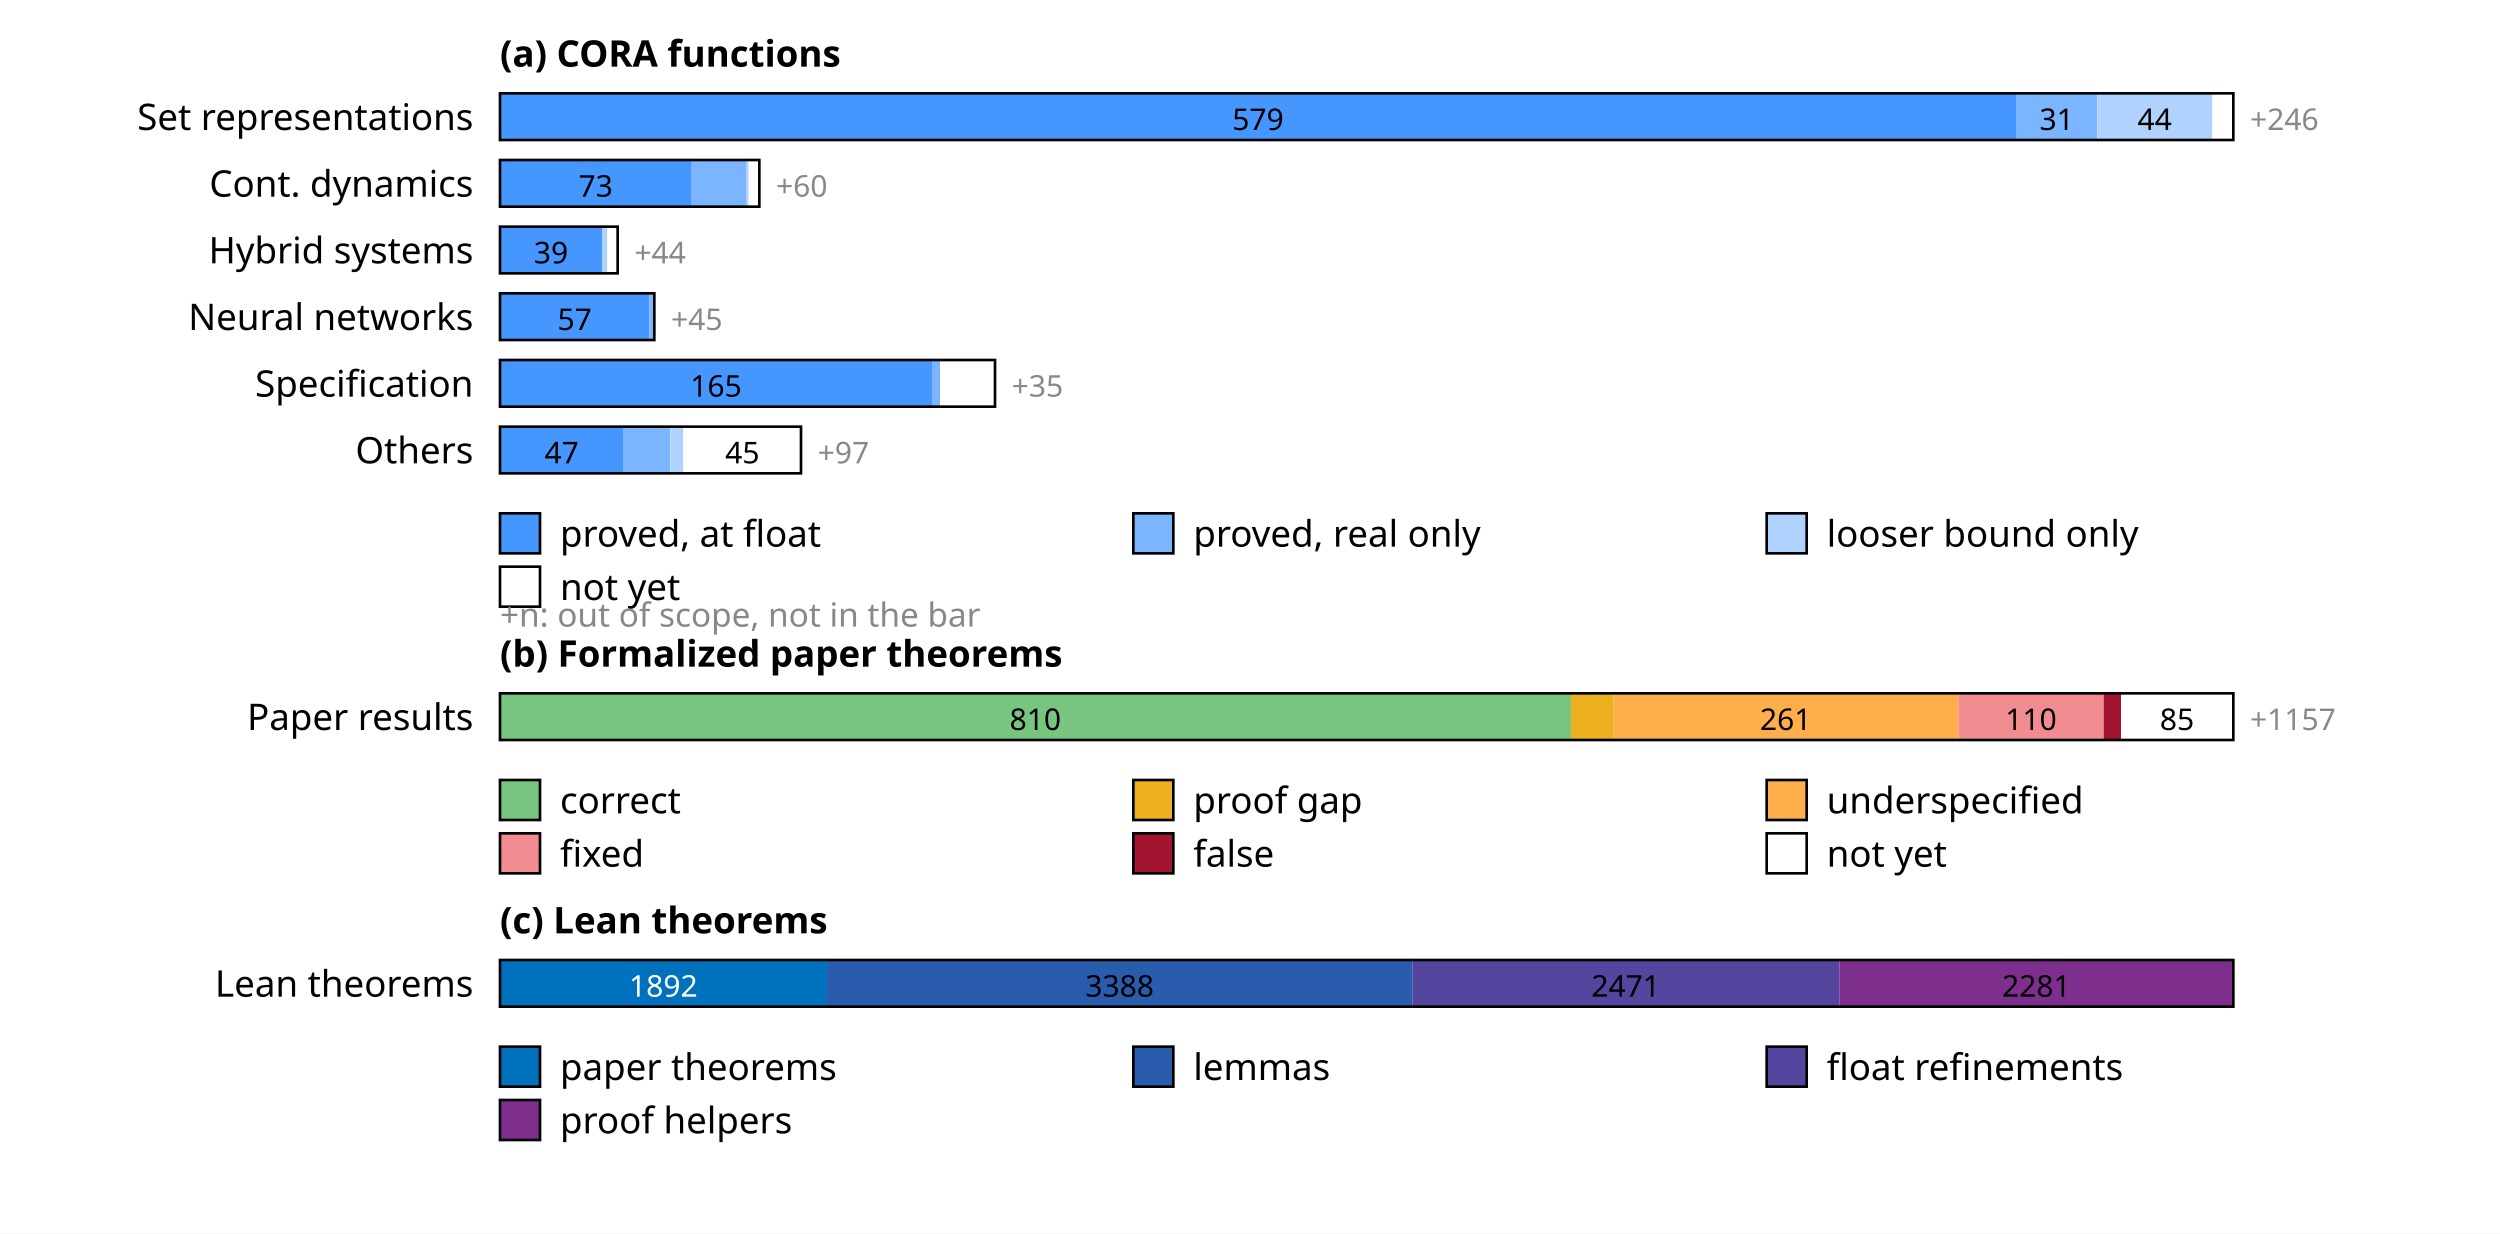
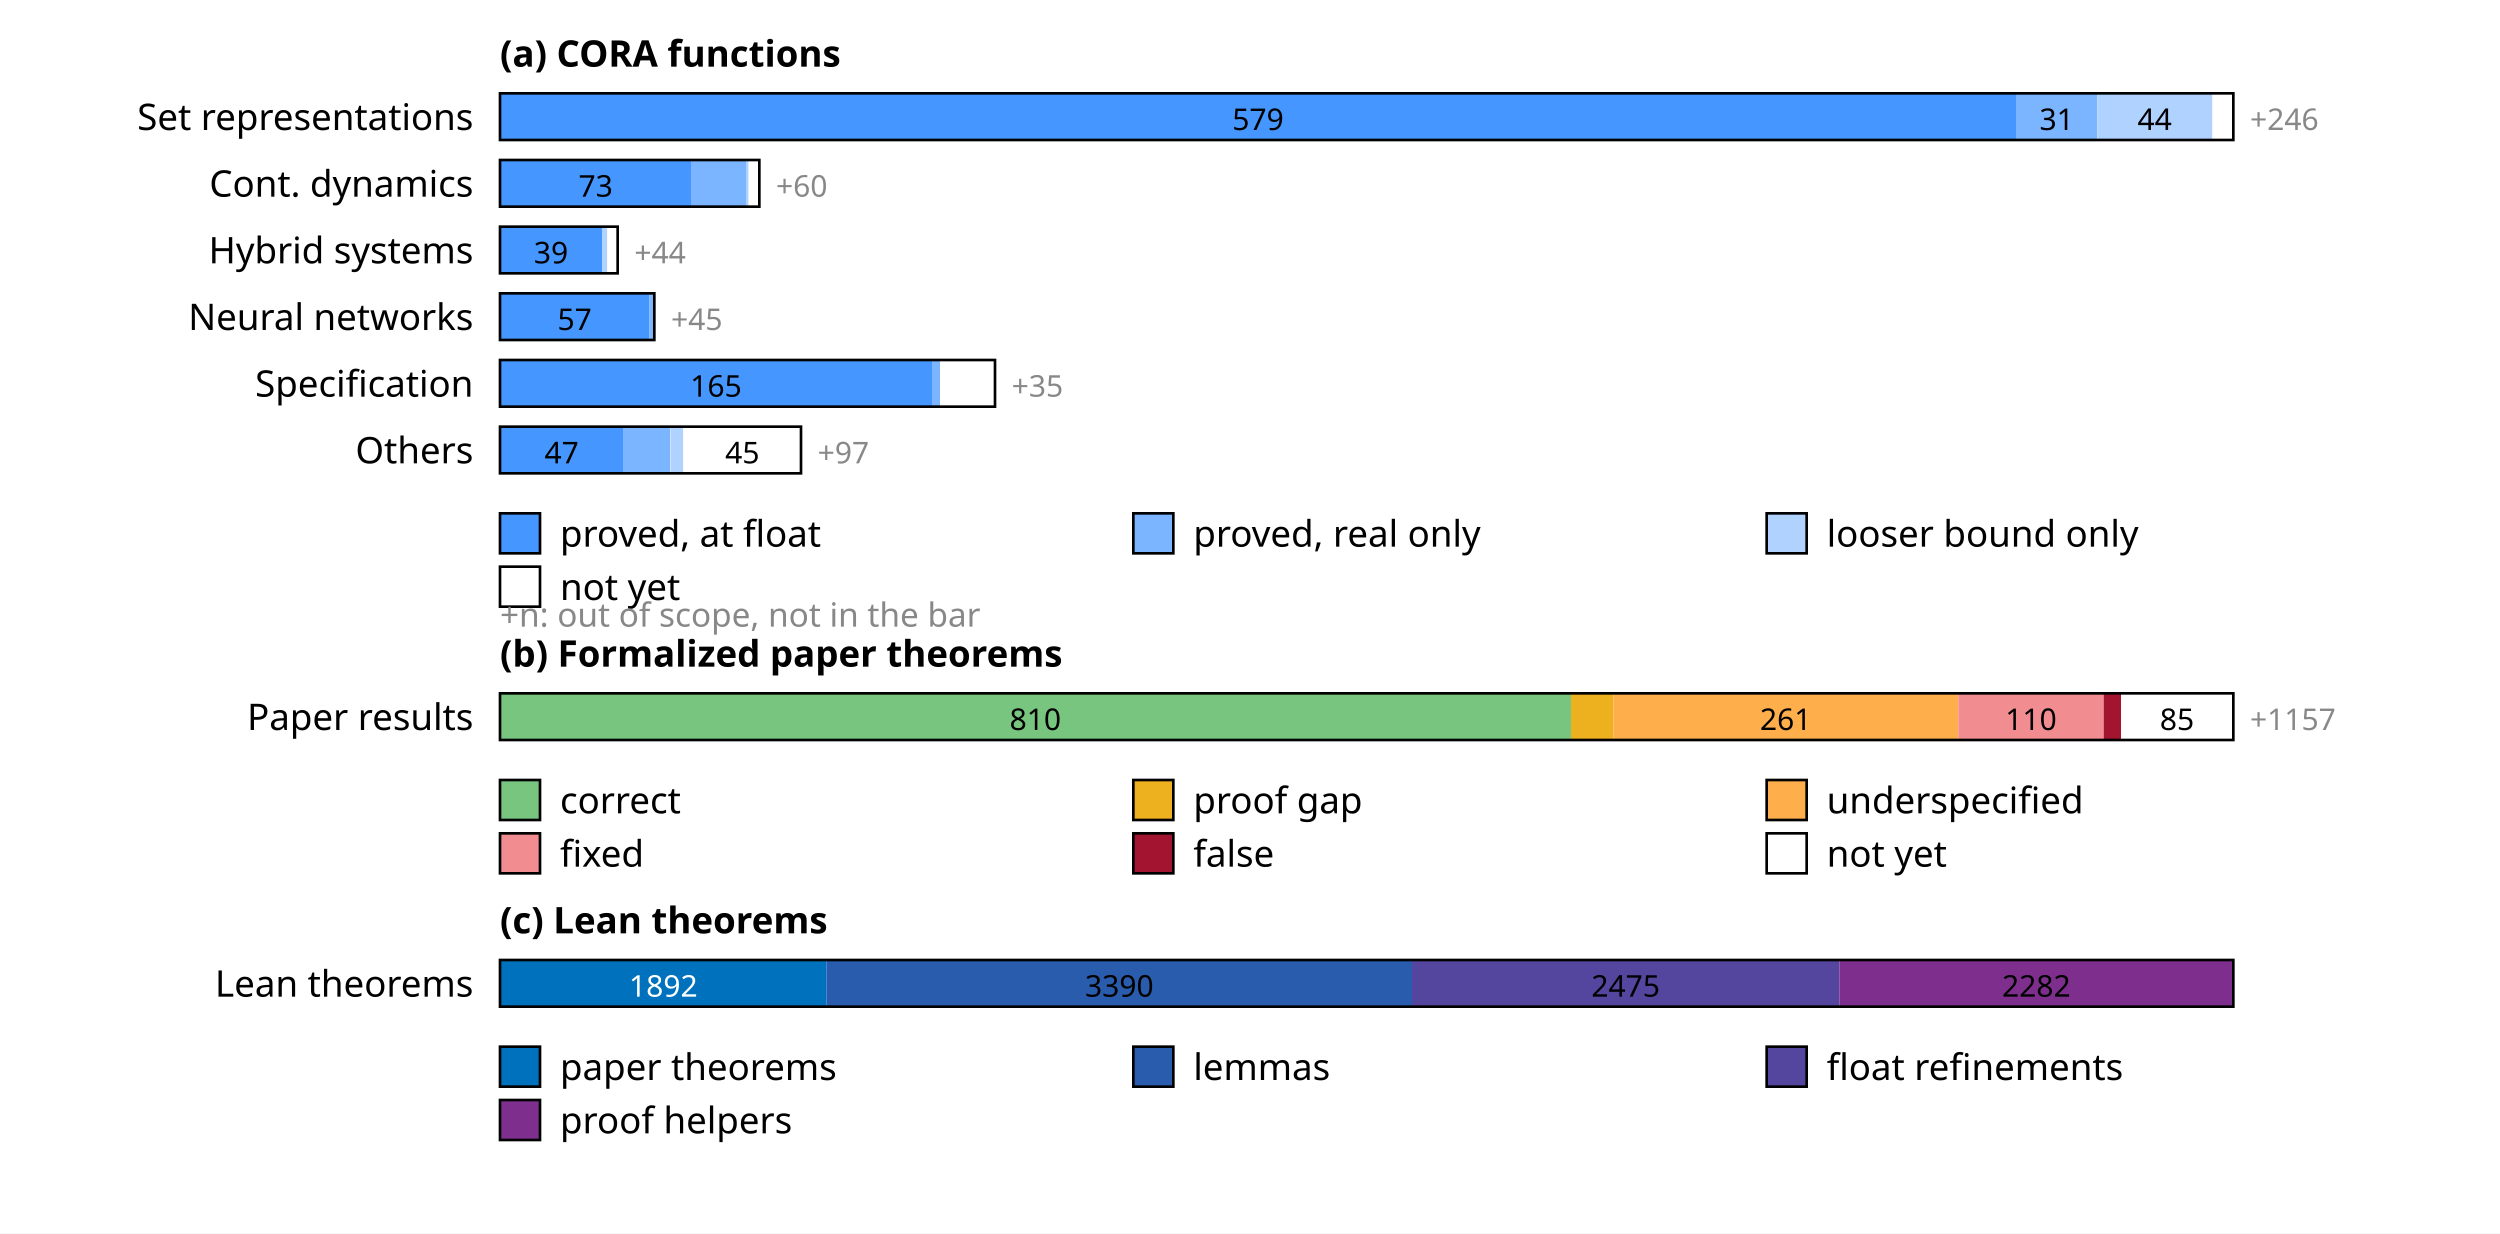
<svg xmlns="http://www.w3.org/2000/svg" width="750" height="370" font-family="sans-serif" font-size="11">
  <rect width="100%" height="100%" fill="white" />
  <text x="150" y="20" font-weight="bold">(a) CORA functions</text>
  <text x="142" y="39" text-anchor="end">Set representations</text>
  <rect x="150.0" y="28" width="454.8" height="14" fill="rgb(69,150,255)" />
  <text x="377.4" y="39" text-anchor="middle" font-size="9" fill="#000">579</text>
  <rect x="604.8" y="28" width="24.4" height="14" fill="rgb(123,180,255)" />
  <text x="617.0" y="39" text-anchor="middle" font-size="9" fill="#000">31</text>
  <rect x="629.2" y="28" width="34.6" height="14" fill="rgb(176,210,255)" />
  <text x="646.4" y="39" text-anchor="middle" font-size="9" fill="#000">44</text>
  <rect x="663.7" y="28" width="6.3" height="14" fill="rgb(255,255,255)" />
  <rect x="150" y="28" width="520.0" height="14" fill="none" stroke="#000" stroke-width="0.8" />
  <text x="675.0" y="39" font-size="9" fill="#888">+246</text>
  <text x="142" y="59" text-anchor="end">Cont. dynamics</text>
  <rect x="150.0" y="48" width="57.3" height="14" fill="rgb(69,150,255)" />
  <text x="178.7" y="59" text-anchor="middle" font-size="9" fill="#000">73</text>
  <rect x="207.3" y="48" width="16.5" height="14" fill="rgb(123,180,255)" />
  <rect x="223.8" y="48" width="0.8" height="14" fill="rgb(176,210,255)" />
  <rect x="224.6" y="48" width="3.1" height="14" fill="rgb(255,255,255)" />
  <rect x="150" y="48" width="77.8" height="14" fill="none" stroke="#000" stroke-width="0.8" />
  <text x="232.8" y="59" font-size="9" fill="#888">+60</text>
  <text x="142" y="79" text-anchor="end">Hybrid systems</text>
  <rect x="150.0" y="68" width="30.6" height="14" fill="rgb(69,150,255)" />
  <text x="165.3" y="79" text-anchor="middle" font-size="9" fill="#000">39</text>
  <rect x="180.6" y="68" width="1.6" height="14" fill="rgb(176,210,255)" />
  <rect x="182.2" y="68" width="3.1" height="14" fill="rgb(255,255,255)" />
  <rect x="150" y="68" width="35.3" height="14" fill="none" stroke="#000" stroke-width="0.8" />
  <text x="190.3" y="79" font-size="9" fill="#888">+44</text>
  <text x="142" y="99" text-anchor="end">Neural networks</text>
  <rect x="150.0" y="88" width="44.8" height="14" fill="rgb(69,150,255)" />
  <text x="172.4" y="99" text-anchor="middle" font-size="9" fill="#000">57</text>
  <rect x="194.8" y="88" width="1.6" height="14" fill="rgb(123,180,255)" />
  <rect x="150" y="88" width="46.3" height="14" fill="none" stroke="#000" stroke-width="0.8" />
  <text x="201.3" y="99" font-size="9" fill="#888">+45</text>
  <text x="142" y="119" text-anchor="end">Specification</text>
  <rect x="150.0" y="108" width="129.6" height="14" fill="rgb(69,150,255)" />
  <text x="214.8" y="119" text-anchor="middle" font-size="9" fill="#000">165</text>
  <rect x="279.6" y="108" width="2.4" height="14" fill="rgb(123,180,255)" />
  <rect x="282.0" y="108" width="16.5" height="14" fill="rgb(255,255,255)" />
  <rect x="150" y="108" width="148.5" height="14" fill="none" stroke="#000" stroke-width="0.8" />
  <text x="303.5" y="119" font-size="9" fill="#888">+35</text>
  <text x="142" y="139" text-anchor="end">Others</text>
  <rect x="150.0" y="128" width="36.9" height="14" fill="rgb(69,150,255)" />
  <text x="168.5" y="139" text-anchor="middle" font-size="9" fill="#000">47</text>
  <rect x="186.9" y="128" width="14.1" height="14" fill="rgb(123,180,255)" />
  <rect x="201.1" y="128" width="3.9" height="14" fill="rgb(176,210,255)" />
  <rect x="205.0" y="128" width="35.3" height="14" fill="rgb(255,255,255)" />
  <text x="222.7" y="139" text-anchor="middle" font-size="9" fill="#000">45</text>
  <rect x="150" y="128" width="90.3" height="14" fill="none" stroke="#000" stroke-width="0.8" />
  <text x="245.3" y="139" font-size="9" fill="#888">+97</text>
  <rect x="150" y="154" width="12" height="12" fill="rgb(69,150,255)" stroke="#000" stroke-width="0.8" />
  <text x="168" y="164">proved, at float</text>
  <rect x="340" y="154" width="12" height="12" fill="rgb(123,180,255)" stroke="#000" stroke-width="0.8" />
  <text x="358" y="164">proved, real only</text>
  <rect x="530" y="154" width="12" height="12" fill="rgb(176,210,255)" stroke="#000" stroke-width="0.8" />
  <text x="548" y="164">looser bound only</text>
  <rect x="150" y="170" width="12" height="12" fill="rgb(255,255,255)" stroke="#000" stroke-width="0.8" />
  <text x="168" y="180">not yet</text>
  <text x="150" y="188" font-size="10" fill="#888">+n: out of scope, not in the bar</text>
  <text x="150" y="200" font-weight="bold">(b) Formalized paper theorems</text>
  <text x="142" y="219" text-anchor="end">Paper results</text>
  <rect x="150.0" y="208" width="321.3" height="14" fill="rgb(120,197,127)" />
  <text x="310.6" y="219" text-anchor="middle" font-size="9" fill="#000">810</text>
  <rect x="471.3" y="208" width="12.7" height="14" fill="rgb(237,177,32)" />
  <rect x="484.0" y="208" width="103.5" height="14" fill="rgb(255,174,76)" />
  <text x="535.7" y="219" text-anchor="middle" font-size="9" fill="#000">261</text>
  <rect x="587.5" y="208" width="43.6" height="14" fill="rgb(241,141,145)" />
  <text x="609.3" y="219" text-anchor="middle" font-size="9" fill="#000">110</text>
  <rect x="631.1" y="208" width="5.2" height="14" fill="rgb(162,20,47)" />
  <rect x="636.3" y="208" width="33.7" height="14" fill="rgb(255,255,255)" />
  <text x="653.1" y="219" text-anchor="middle" font-size="9" fill="#000">85</text>
  <rect x="150" y="208" width="520.0" height="14" fill="none" stroke="#000" stroke-width="0.8" />
  <text x="675.0" y="219" font-size="9" fill="#888">+1157</text>
  <rect x="150" y="234" width="12" height="12" fill="rgb(120,197,127)" stroke="#000" stroke-width="0.8" />
  <text x="168" y="244">correct</text>
  <rect x="340" y="234" width="12" height="12" fill="rgb(237,177,32)" stroke="#000" stroke-width="0.8" />
  <text x="358" y="244">proof gap</text>
  <rect x="530" y="234" width="12" height="12" fill="rgb(255,174,76)" stroke="#000" stroke-width="0.8" />
  <text x="548" y="244">underspecified</text>
  <rect x="150" y="250" width="12" height="12" fill="rgb(241,141,145)" stroke="#000" stroke-width="0.8" />
  <text x="168" y="260">fixed</text>
  <rect x="340" y="250" width="12" height="12" fill="rgb(162,20,47)" stroke="#000" stroke-width="0.8" />
  <text x="358" y="260">false</text>
  <rect x="530" y="250" width="12" height="12" fill="rgb(255,255,255)" stroke="#000" stroke-width="0.8" />
  <text x="548" y="260">not yet</text>
  <text x="150" y="280" font-weight="bold">(c) Lean theorems</text>
  <text x="142" y="299" text-anchor="end">Lean theorems</text>
-   <rect x="150.0" y="288" width="98.1" height="14" fill="rgb(0,114,189)" />
+   <rect x="150.0" y="288" width="98.0" height="14" fill="rgb(0,114,189)" />
  <text x="199.0" y="299" text-anchor="middle" font-size="9" fill="#fff">1892</text>
-   <rect x="248.1" y="288" width="175.6" height="14" fill="rgb(42,92,173)" />
-   <text x="335.9" y="299" text-anchor="middle" font-size="9" fill="#000">3388</text>
-   <rect x="423.7" y="288" width="128.1" height="14" fill="rgb(84,69,158)" />
-   <text x="487.7" y="299" text-anchor="middle" font-size="9" fill="#000">2471</text>
+   <rect x="248.0" y="288" width="175.6" height="14" fill="rgb(42,92,173)" />
+   <text x="335.8" y="299" text-anchor="middle" font-size="9" fill="#000">3390</text>
+   <rect x="423.6" y="288" width="128.2" height="14" fill="rgb(84,69,158)" />
+   <text x="487.7" y="299" text-anchor="middle" font-size="9" fill="#000">2475</text>
  <rect x="551.8" y="288" width="118.2" height="14" fill="rgb(126,47,142)" />
-   <text x="610.9" y="299" text-anchor="middle" font-size="9" fill="#000">2281</text>
+   <text x="610.9" y="299" text-anchor="middle" font-size="9" fill="#000">2282</text>
  <rect x="150" y="288" width="520.0" height="14" fill="none" stroke="#000" stroke-width="0.8" />
  <rect x="150" y="314" width="12" height="12" fill="rgb(0,114,189)" stroke="#000" stroke-width="0.8" />
  <text x="168" y="324">paper theorems</text>
  <rect x="340" y="314" width="12" height="12" fill="rgb(42,92,173)" stroke="#000" stroke-width="0.8" />
  <text x="358" y="324">lemmas</text>
  <rect x="530" y="314" width="12" height="12" fill="rgb(84,69,158)" stroke="#000" stroke-width="0.8" />
  <text x="548" y="324">float refinements</text>
  <rect x="150" y="330" width="12" height="12" fill="rgb(126,47,142)" stroke="#000" stroke-width="0.8" />
  <text x="168" y="340">proof helpers</text>
</svg>
